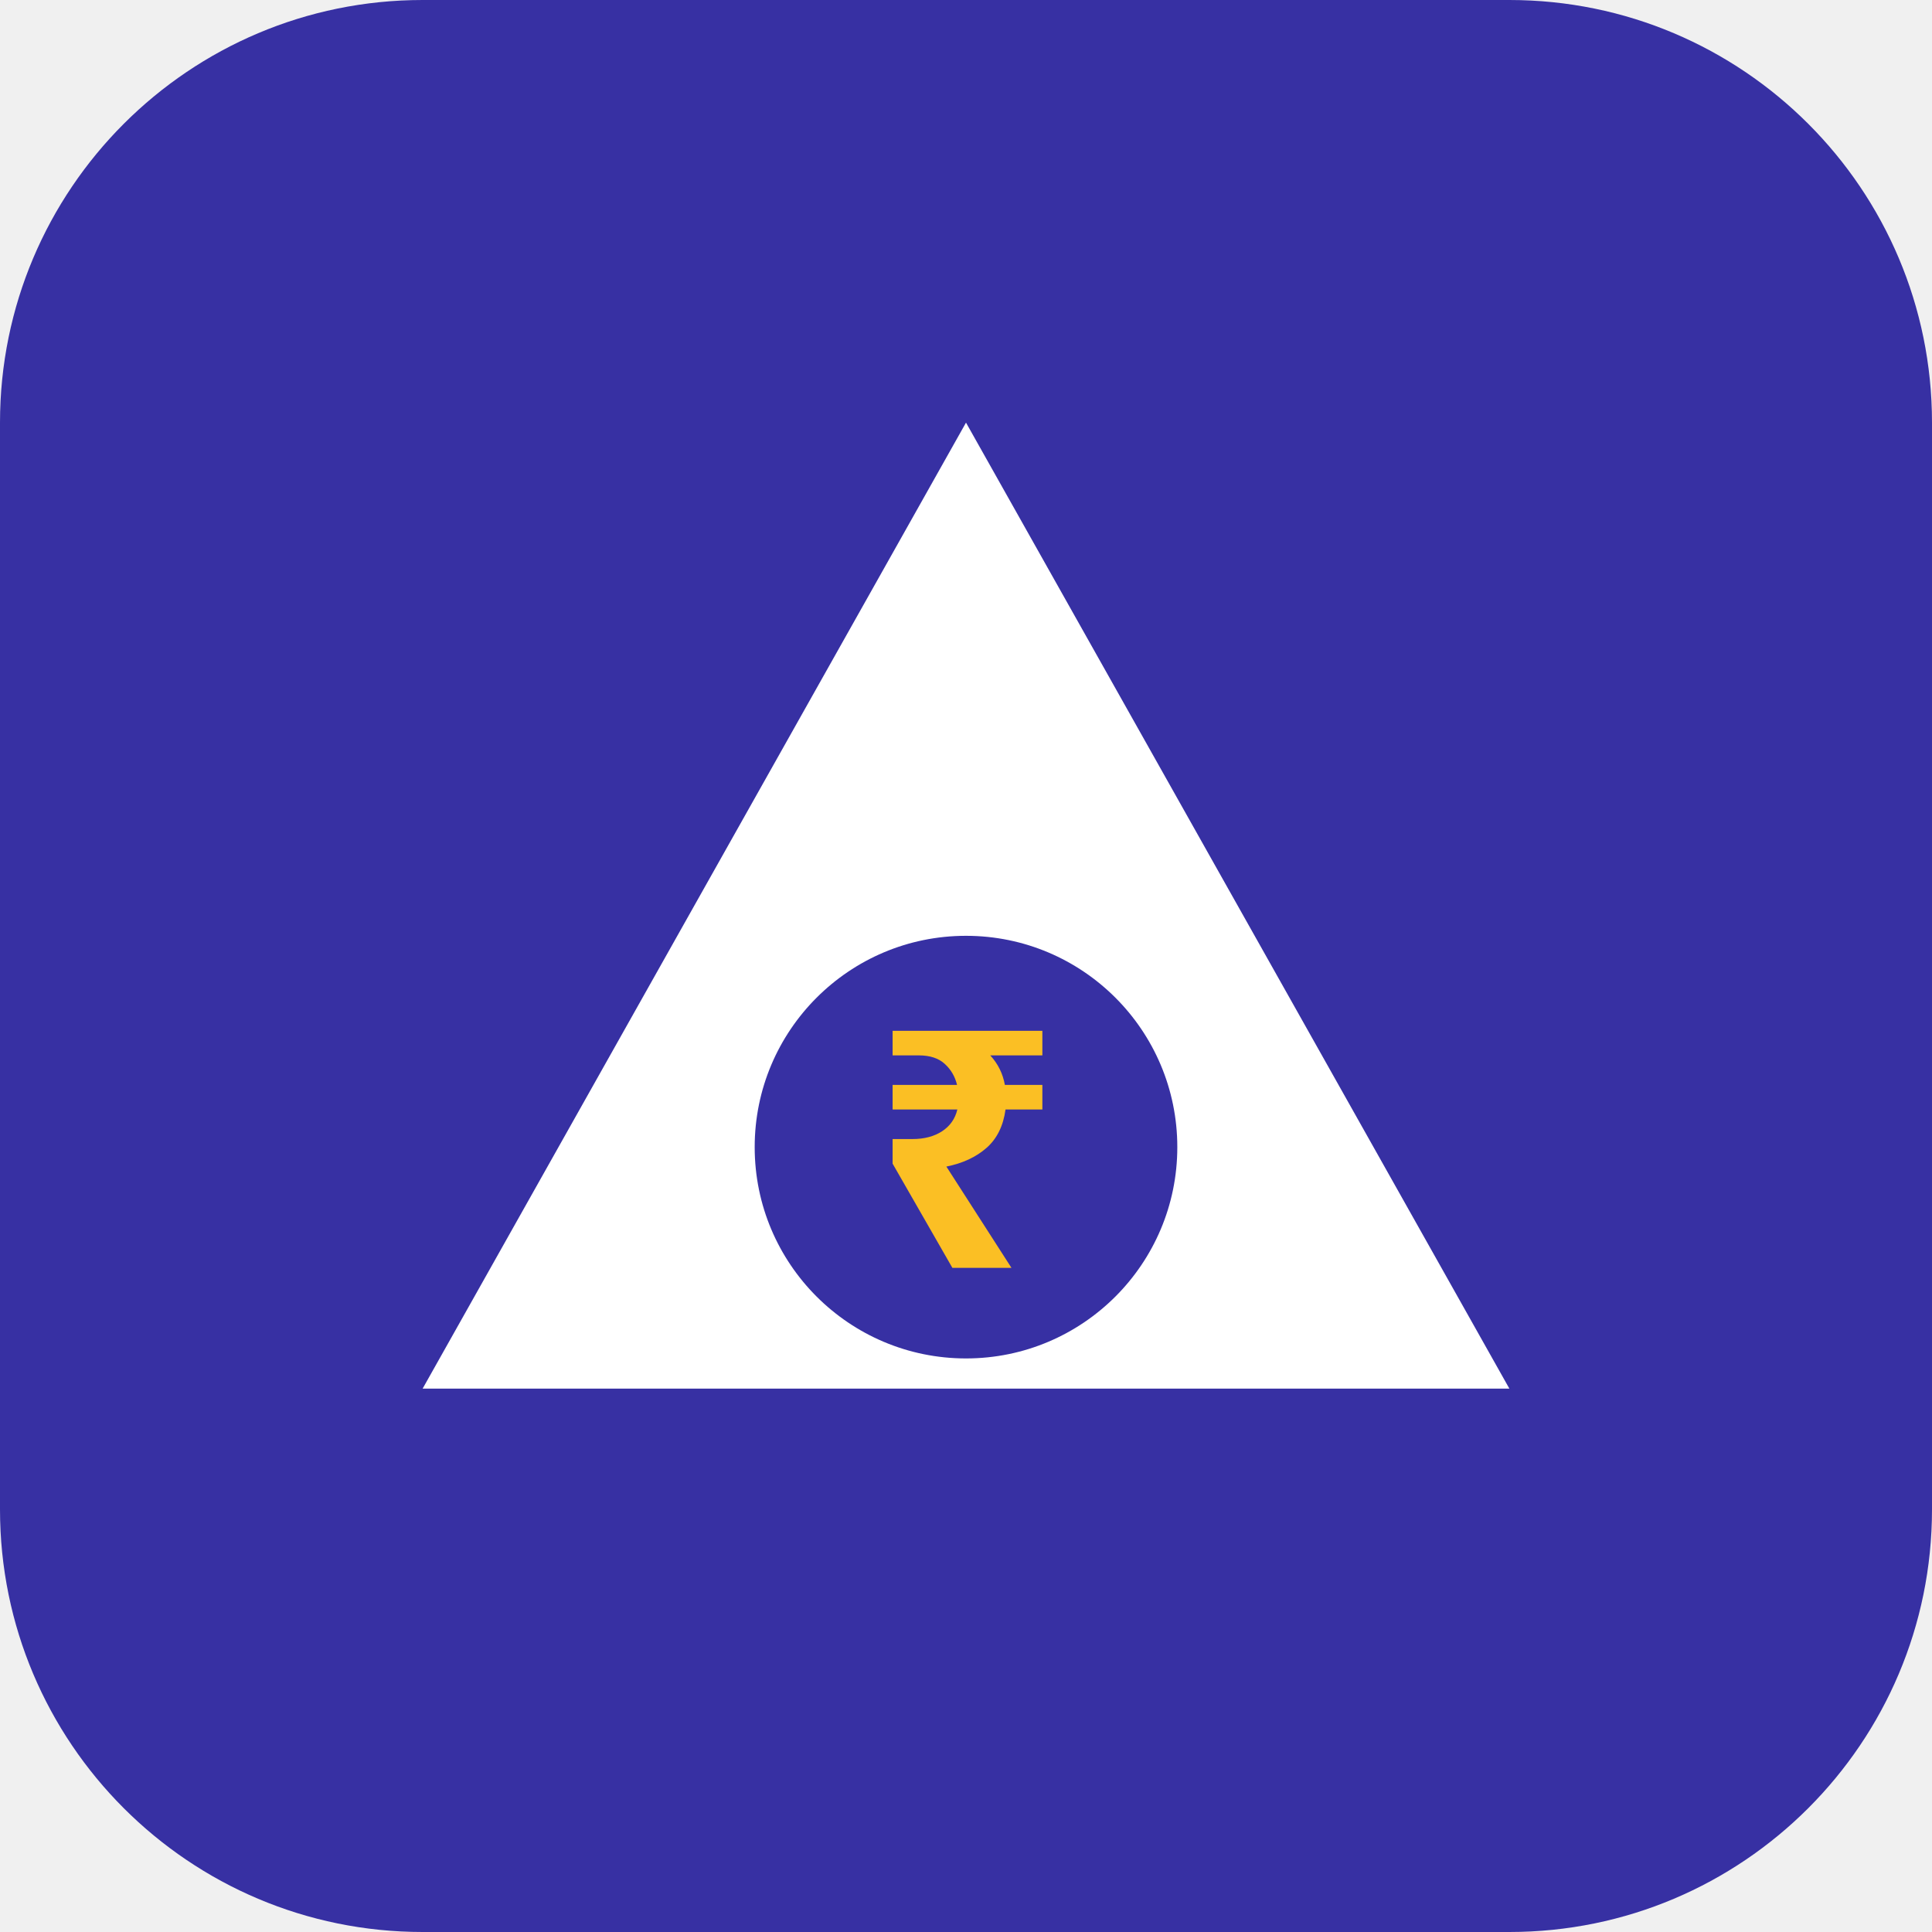
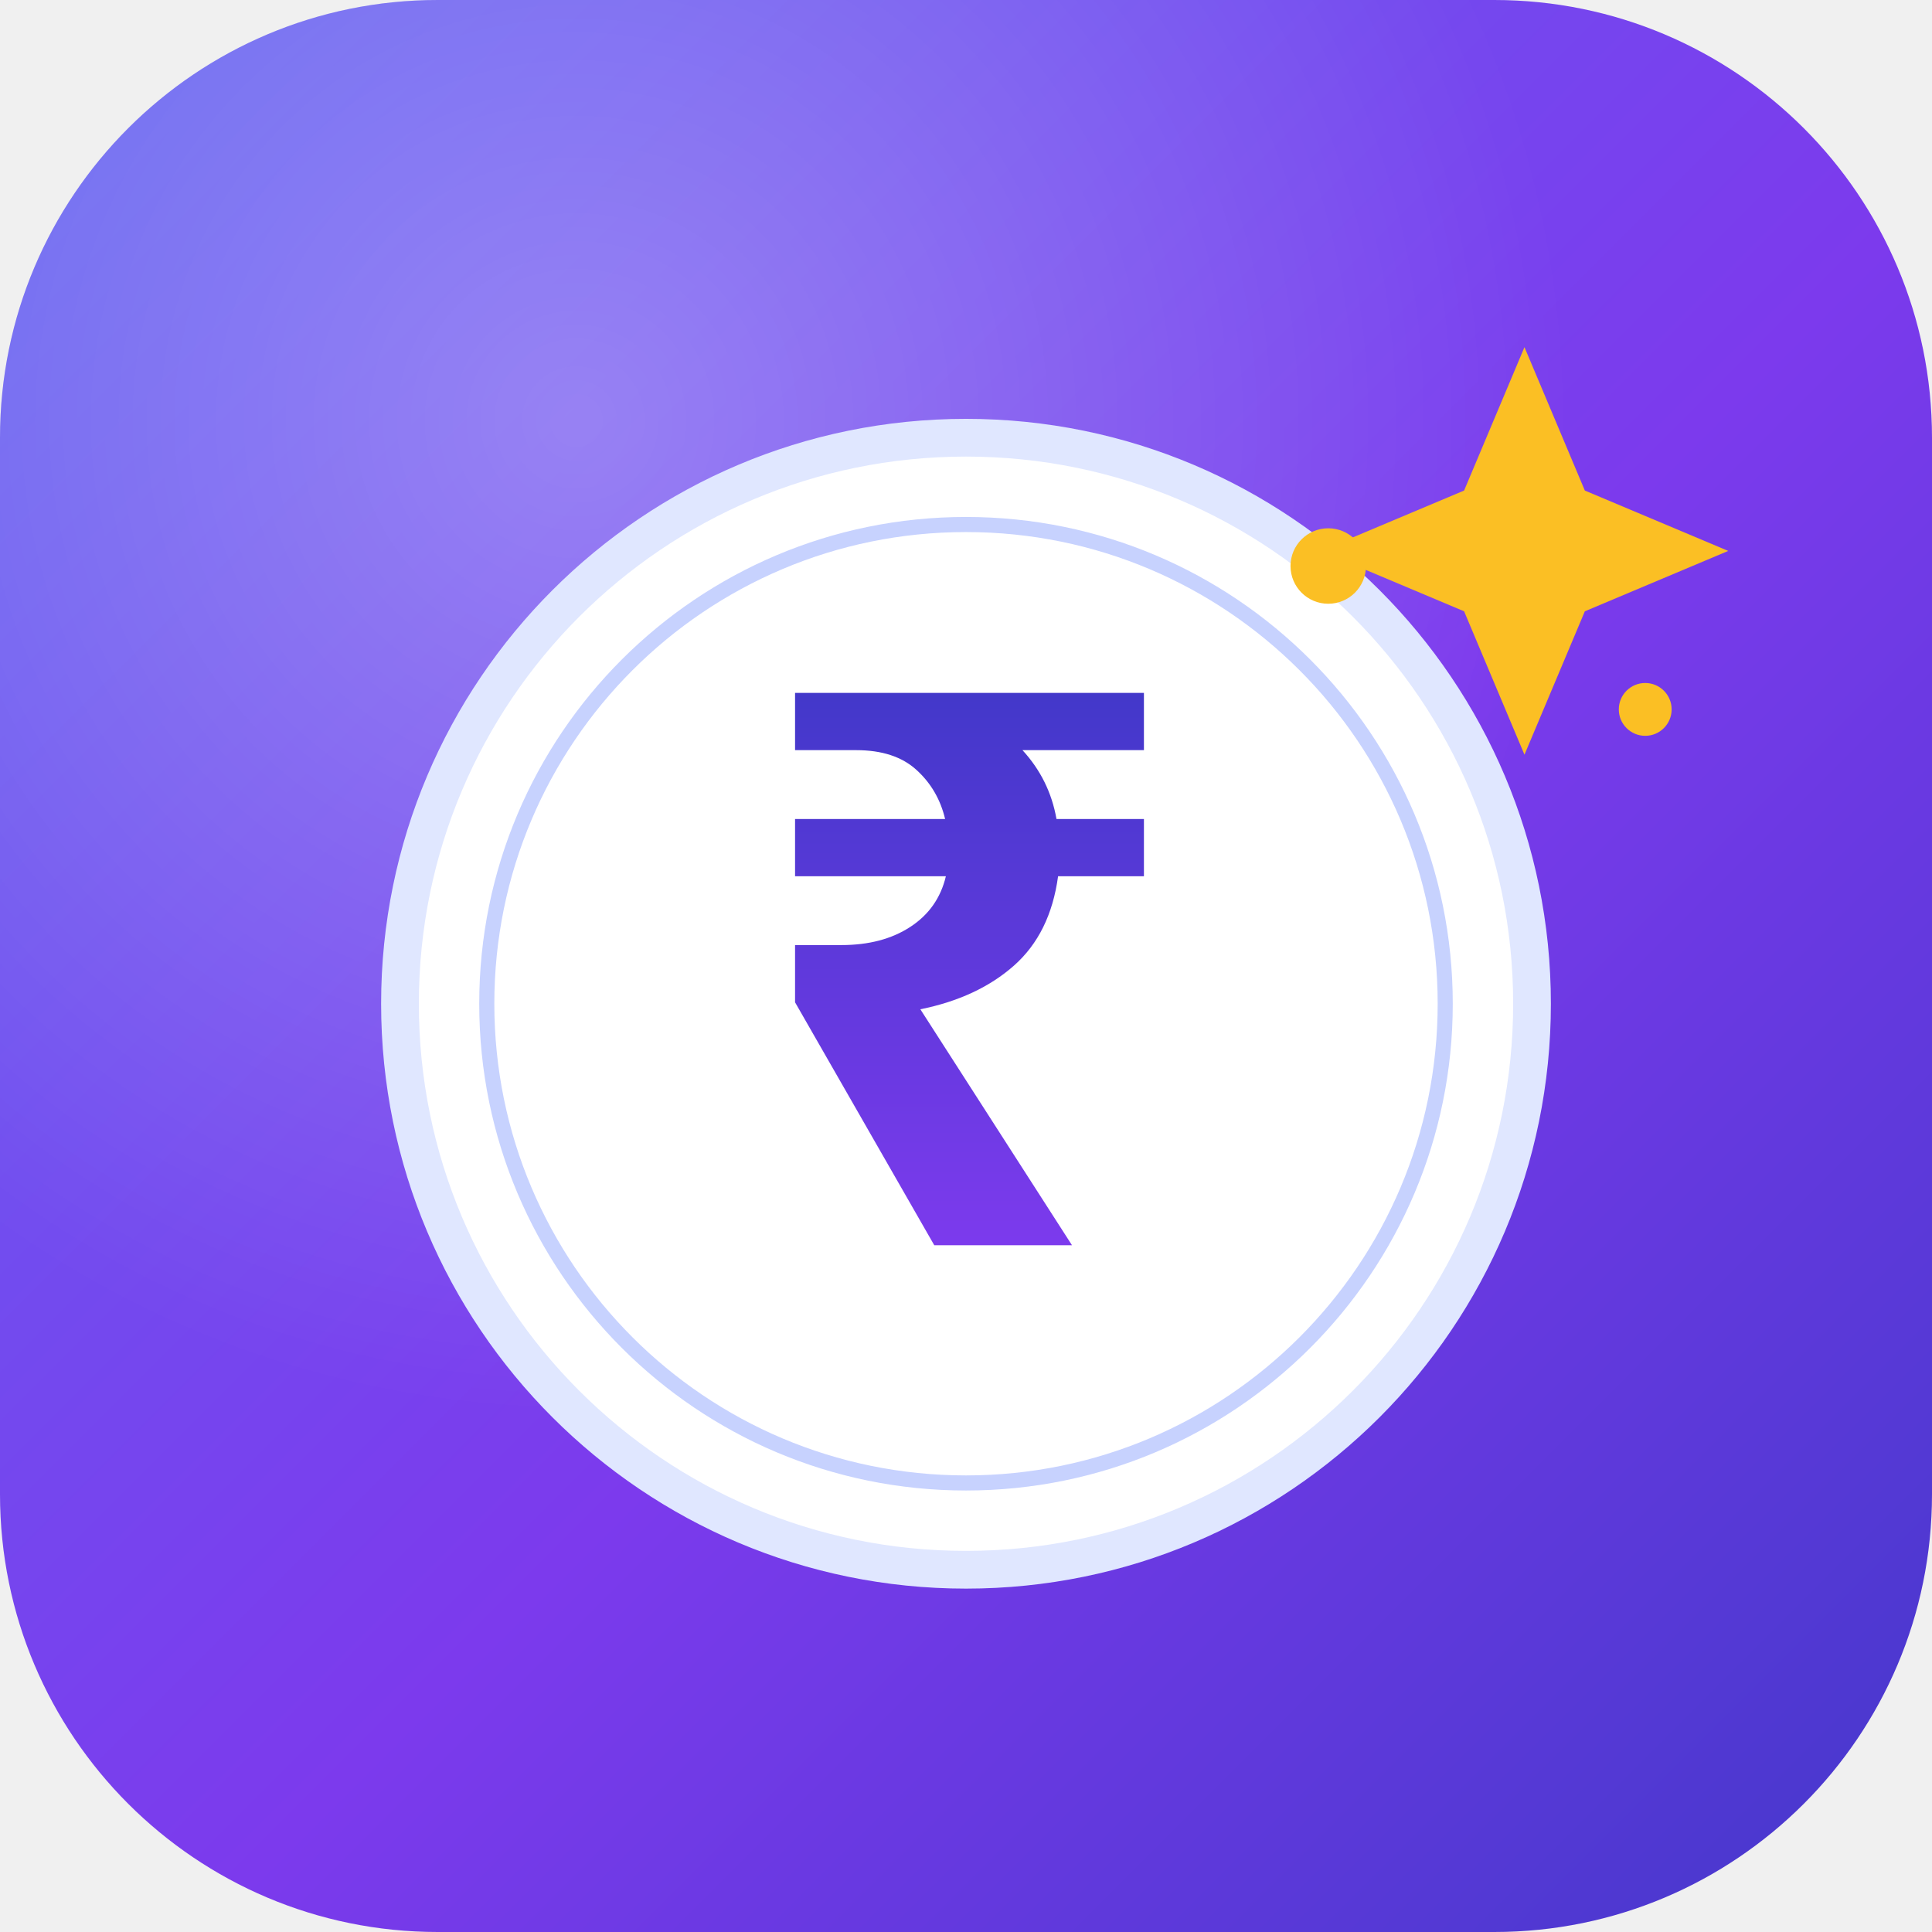
<svg xmlns="http://www.w3.org/2000/svg" viewBox="0 0 512 512">
-   <rect width="512" height="512" rx="112" fill="#3730a3" />
-   <path d="M112 368 L256 112 L400 368 Z" fill="#ffffff" />
-   <circle cx="256" cy="304" r="56" fill="#3730a3" />
-   <text x="256" y="336" font-family="Arial, sans-serif" font-size="88" font-weight="bold" fill="#fbbf24" text-anchor="middle">₹</text>
+   <defs>
+     <linearGradient id="bg" x1="0" y1="0" x2="1" y2="1">
+       <stop offset="0" stop-color="#6366f1" />
+       <stop offset="0.55" stop-color="#7c3aed" />
+       <stop offset="1" stop-color="#4338ca" />
+     </linearGradient>
+     <linearGradient id="ru" x1="0" y1="0" x2="0" y2="1">
+       <stop offset="0" stop-color="#4338ca" />
+       <stop offset="1" stop-color="#7c3aed" />
+     </linearGradient>
+     <radialGradient id="sheen" cx="0.3" cy="0.22" r="0.85">
+       <stop offset="0" stop-color="#ffffff" stop-opacity="0.28" />
+       <stop offset="0.6" stop-color="#ffffff" stop-opacity="0" />
+     </radialGradient>
+   </defs>
+   <rect width="512" height="512" rx="116" fill="url(#bg)" />
+   <rect width="512" height="512" rx="116" fill="url(#sheen)" />
+   <circle cx="256" cy="266" r="150" fill="#ffffff" />
+   <circle cx="256" cy="266" r="150" fill="none" stroke="#e0e7ff" stroke-width="10" />
+   <circle cx="256" cy="266" r="127" fill="none" stroke="#c7d2fe" stroke-width="4" />
+   <text x="256" y="330" text-anchor="middle" font-family="'Segoe UI',Arial,sans-serif" font-size="205" font-weight="800" fill="url(#ru)">₹</text>
+   <g fill="#fbbf24">
+     <path d="M404 92 l16 38 38 16 -38 16 -16 38 -16 -38 -38 -16 38 -16 z" />
+     <circle cx="352" cy="150" r="10" />
+     <circle cx="436" cy="188" r="7" />
+   </g>
</svg>
